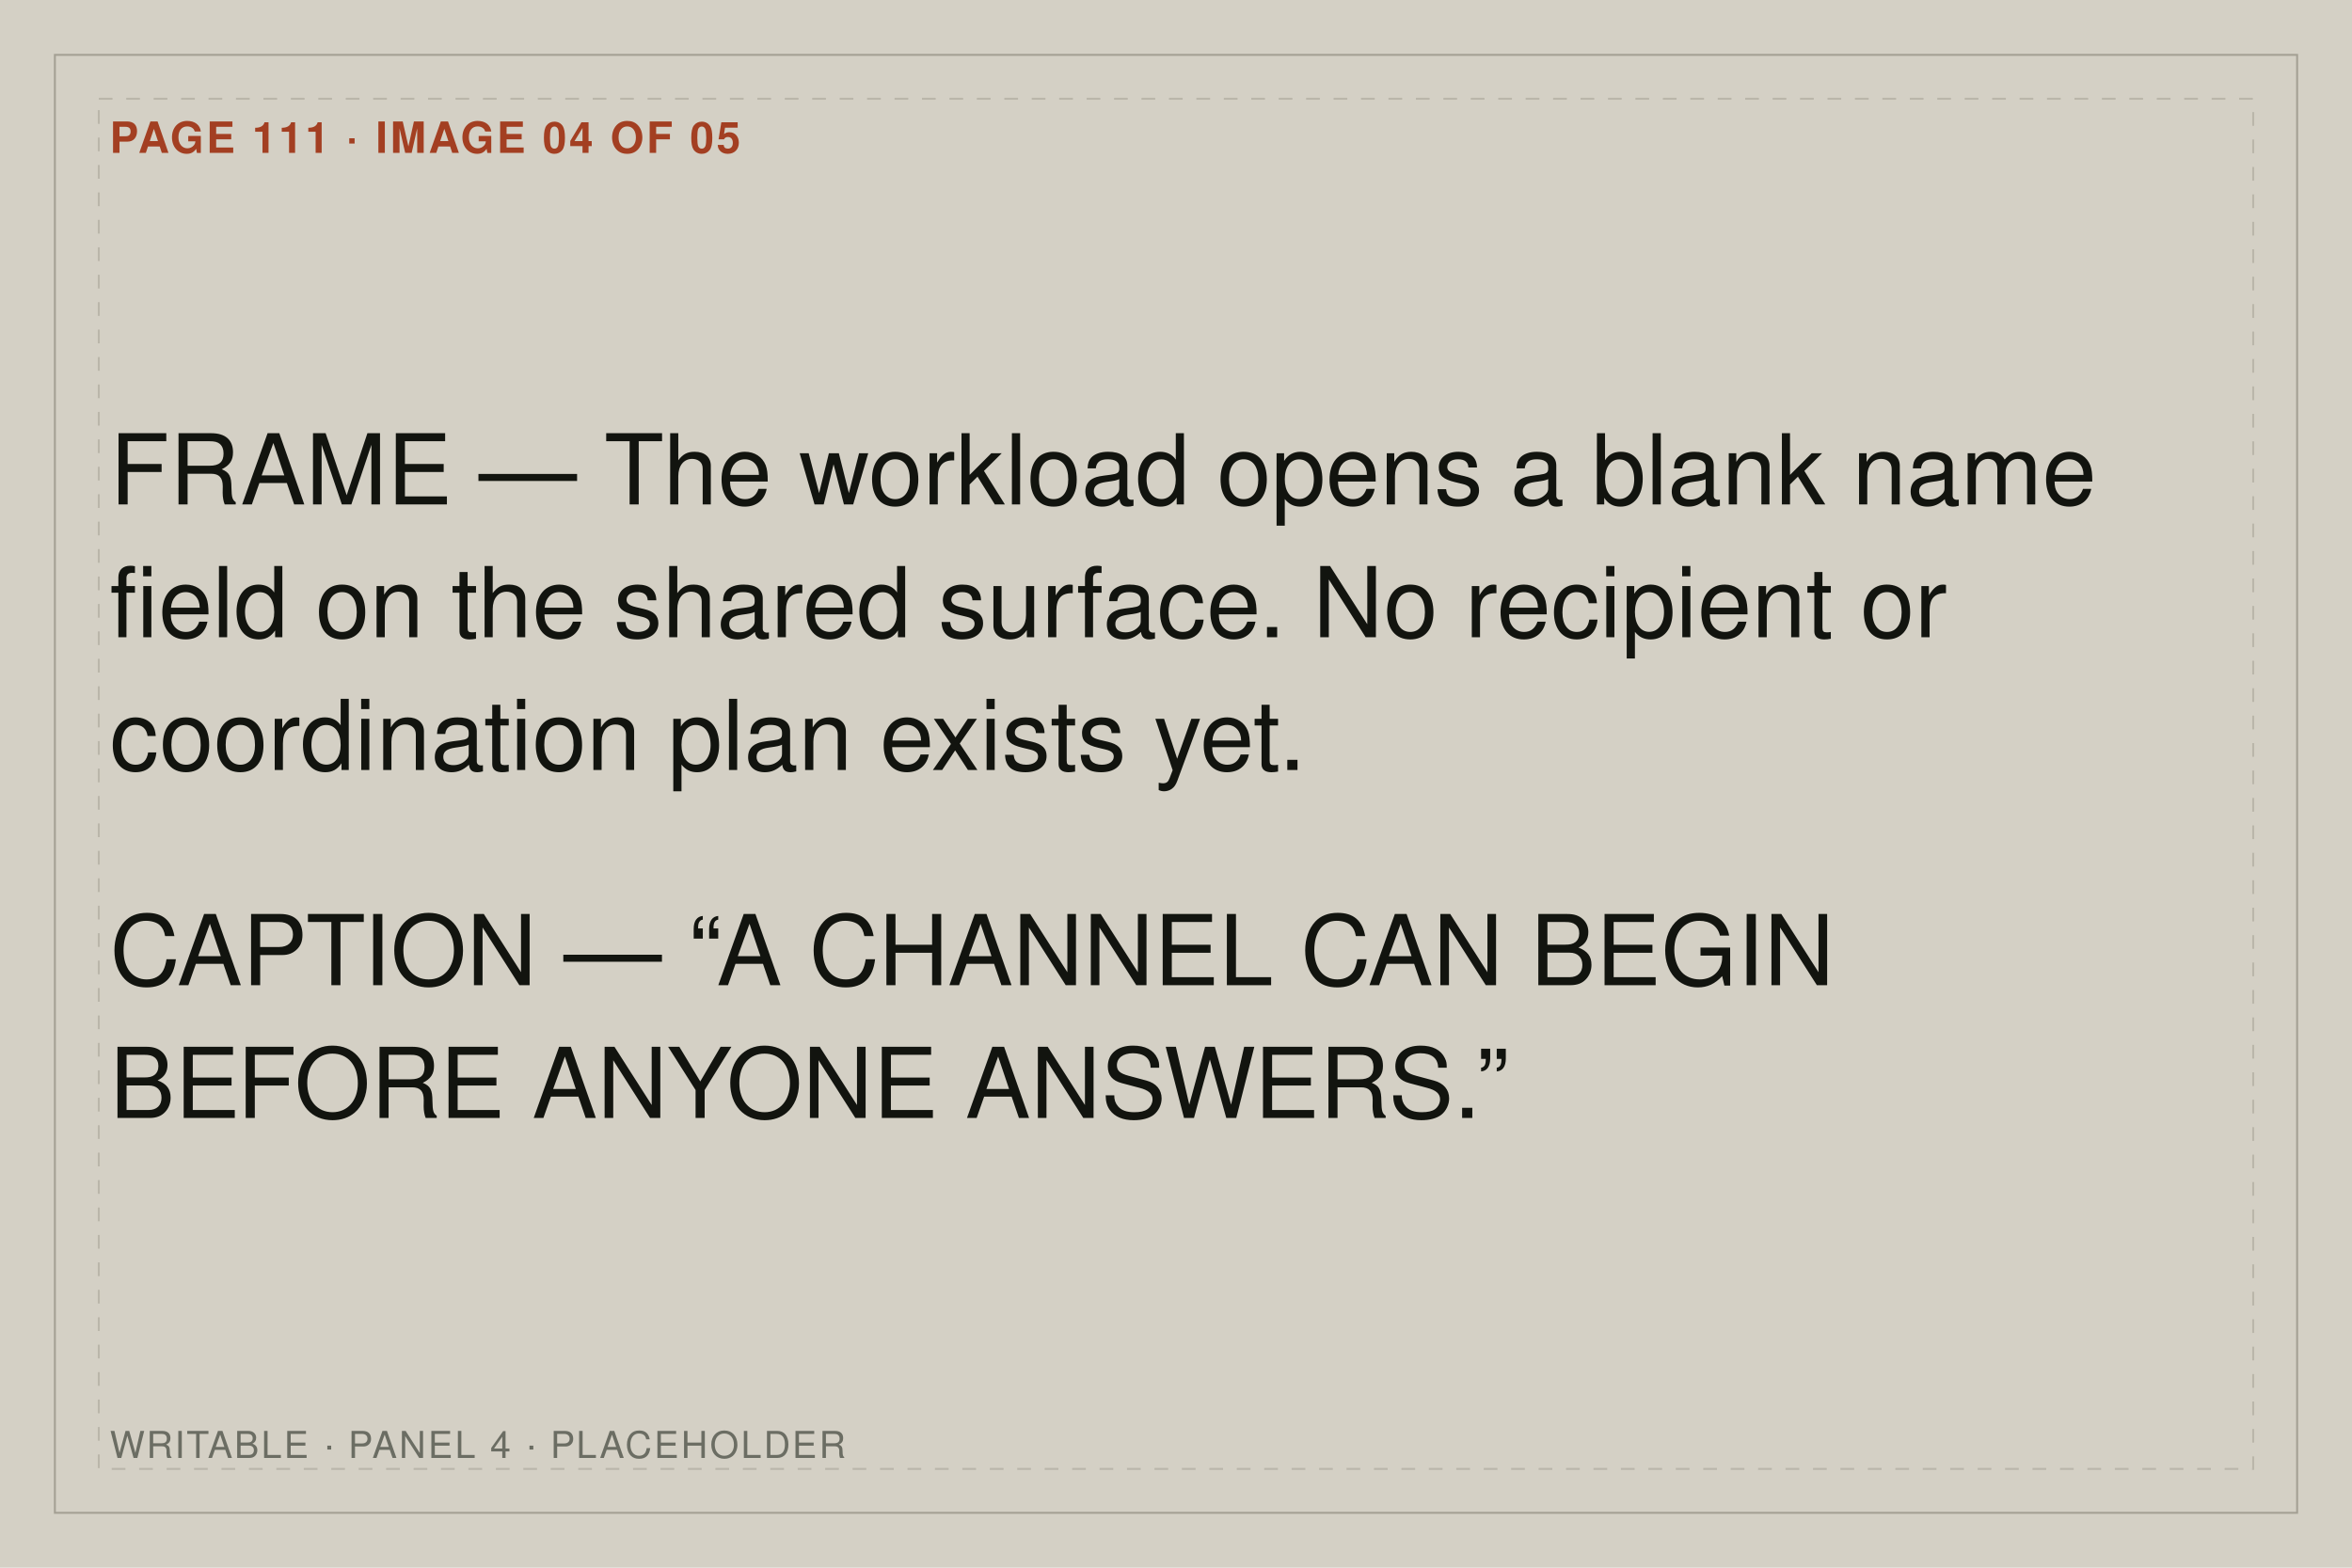
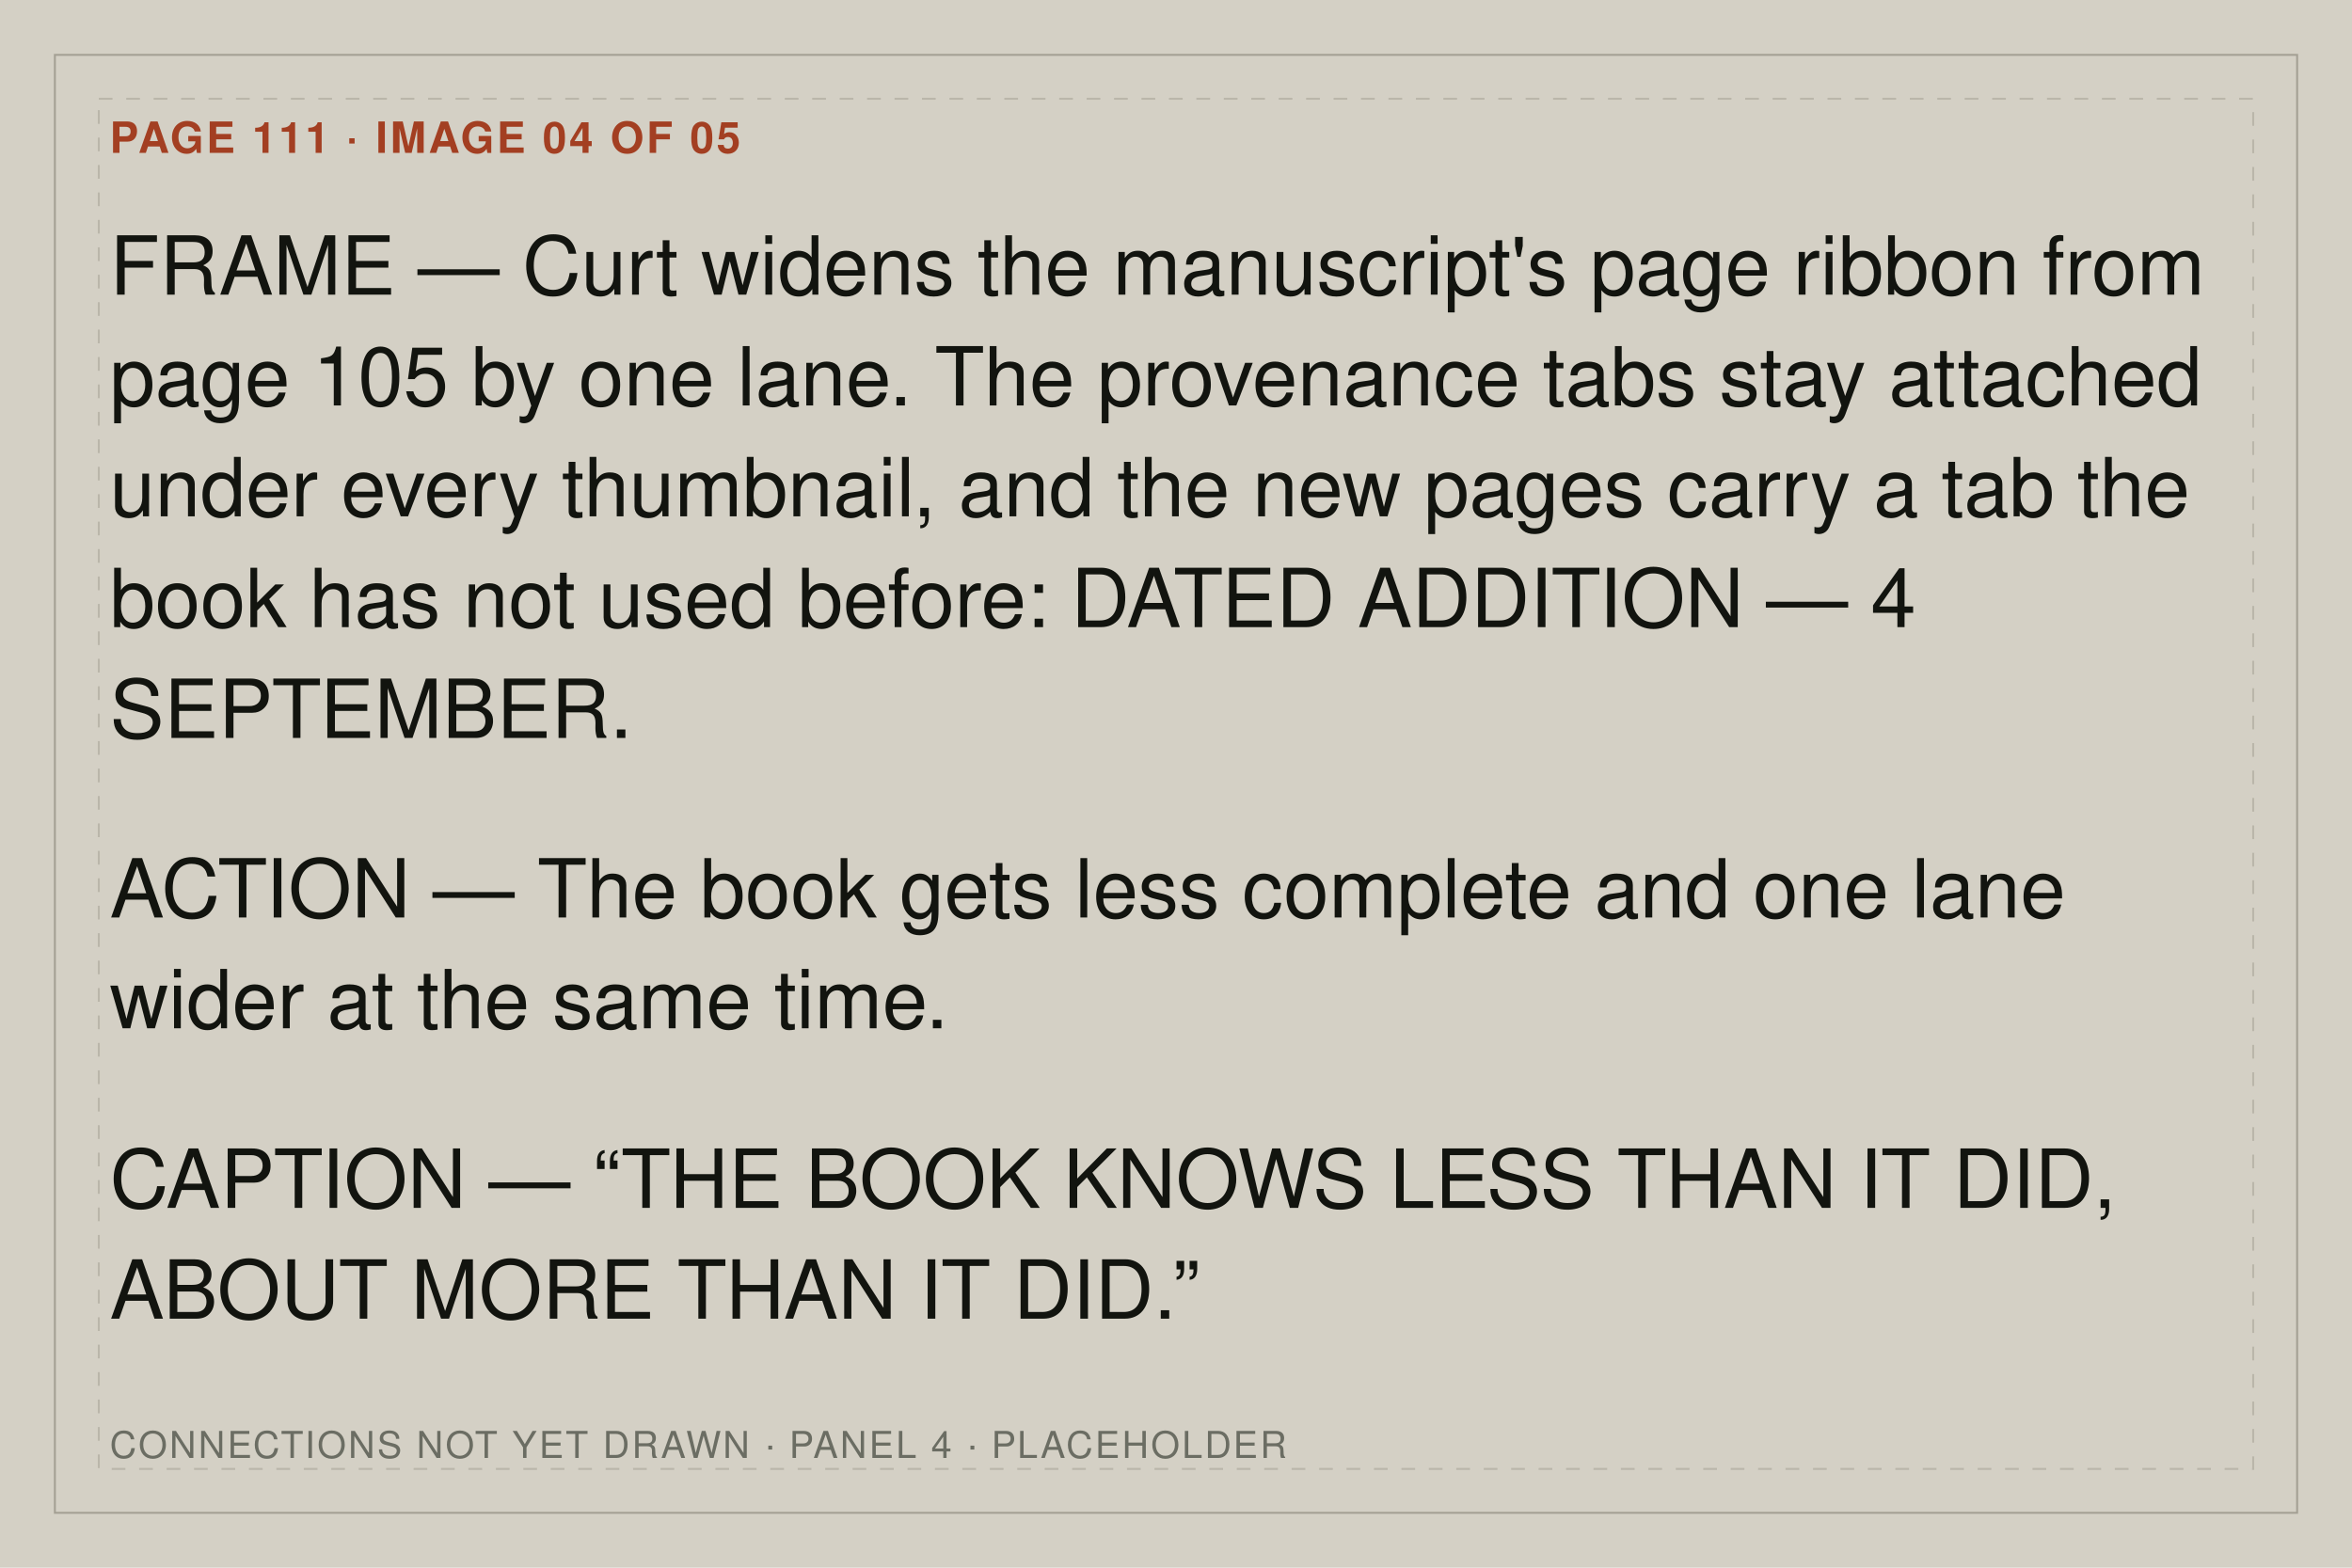
<svg xmlns="http://www.w3.org/2000/svg" width="1200" height="800" viewBox="0 0 1200 800" role="img" aria-labelledby="title">
  <rect width="1200" height="800" fill="#d4d0c5" />
  <rect x="28" y="28" width="1144" height="744" fill="none" stroke="#a4a094" stroke-width="1" />
  <rect x="50.4" y="50.4" width="1099.2" height="699.2" fill="none" stroke="#a4a094" stroke-width="1" stroke-dasharray="7 7" opacity="0.55" />
  <g font-family="Helvetica, Arial, 'Liberation Sans', 'Nimbus Sans', sans-serif">
    <text x="56" y="78" font-size="22" font-weight="700" letter-spacing="1.32" fill="#a33f22">PAGE 111 · IMAGE 04 OF 05</text>
-     <text font-size="49.83" fill="#12140f" text-anchor="start" xml:space="preserve">
-       <tspan x="56" y="257.4">FRAME — The workload opens a blank name</tspan>
-       <tspan x="56" y="325.17">field on the shared surface. No recipient or</tspan>
-       <tspan x="56" y="392.94">coordination plan exists yet.</tspan>
-       <tspan x="56" y="502.74">CAPTION — “A CHANNEL CAN BEGIN</tspan>
-       <tspan x="56" y="570.51">BEFORE ANYONE ANSWERS.”</tspan>
+     <text font-size="41.58" fill="#12140f" text-anchor="start" xml:space="preserve">
+       <tspan x="56" y="150.37">FRAME — Curt widens the manuscript's page ribbon from</tspan>
+       <tspan x="56" y="206.92">page 105 by one lane. The provenance tabs stay attached</tspan>
+       <tspan x="56" y="263.47">under every thumbnail, and the new pages carry a tab the</tspan>
+       <tspan x="56" y="320.03">book has not used before: DATED ADDITION — 4</tspan>
+       <tspan x="56" y="376.58">SEPTEMBER.</tspan>
+       <tspan x="56" y="468.2">ACTION — The book gets less complete and one lane</tspan>
+       <tspan x="56" y="524.75">wider at the same time.</tspan>
+       <tspan x="56" y="616.37">CAPTION — “THE BOOK KNOWS LESS THAN IT DID,</tspan>
+       <tspan x="56" y="672.92">ABOUT MORE THAN IT DID.”</tspan>
    </text>
-     <text x="56" y="744" font-size="18.92" letter-spacing="1.1" fill="#6b6d63">WRITABLE · PANEL 4 · PLACEHOLDER</text>
+     <text x="56" y="744" font-size="18.92" letter-spacing="1.1" fill="#6b6d63">CONNECTIONS NOT YET DRAWN · PANEL 4 · PLACEHOLDER</text>
  </g>
</svg>
